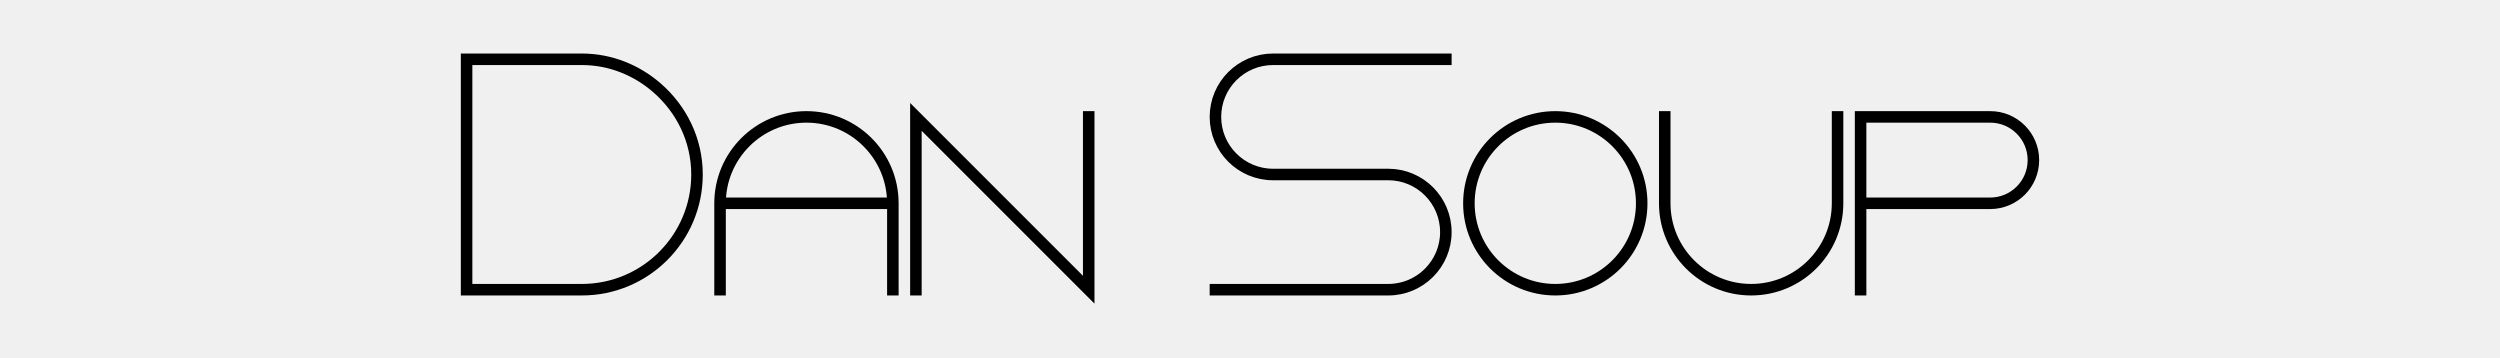
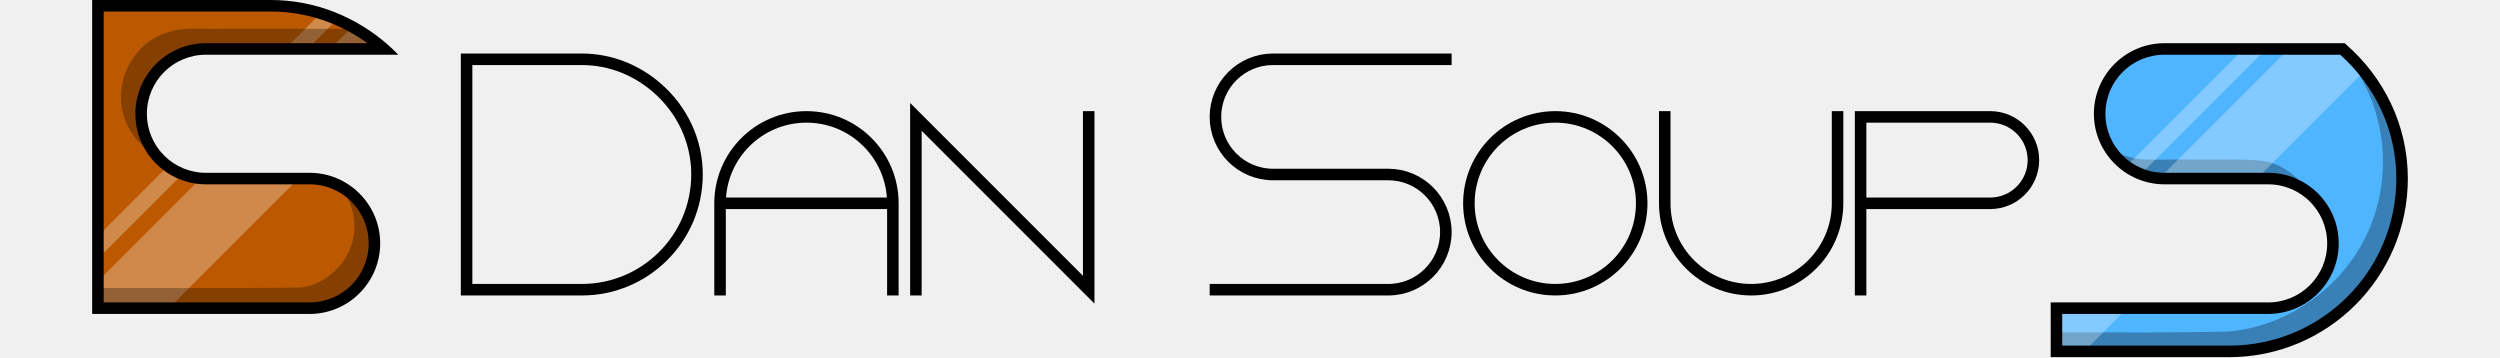
<svg xmlns="http://www.w3.org/2000/svg" width="434" height="62" viewBox="0 0 434 62" id="svg25099" version="1.1">
  <defs id="defs25101">
    <clipPath clipPathUnits="userSpaceOnUse" id="clipPath25077">
      <path style="color:#000000;font-style:normal;font-variant:normal;font-weight:normal;font-stretch:normal;font-size:medium;line-height:normal;font-family:sans-serif;text-indent:0;text-align:start;text-decoration:none;text-decoration-line:none;text-decoration-style:solid;text-decoration-color:#000000;letter-spacing:normal;word-spacing:normal;text-transform:none;direction:ltr;block-progression:tb;writing-mode:lr-tb;baseline-shift:baseline;text-anchor:start;white-space:normal;clip-rule:nonzero;display:inline;overflow:visible;visibility:visible;opacity:1;isolation:auto;mix-blend-mode:normal;color-interpolation:sRGB;color-interpolation-filters:linearRGB;solid-color:#000000;solid-opacity:1;fill:#4fb5ff;fill-opacity:1;fill-rule:nonzero;stroke:none;stroke-width:2;stroke-linecap:square;stroke-linejoin:miter;stroke-miterlimit:4;stroke-dasharray:none;stroke-dashoffset:0;stroke-opacity:1;color-rendering:auto;image-rendering:auto;shape-rendering:auto;text-rendering:auto;enable-background:accumulate" d="m 1560.975,341.443 c -4.62,0.193 -8.859,3.656 -9.982,8.141 -1.246,4.448 0.755,9.518 4.639,11.992 1.94,1.314 4.307,1.802 6.624,1.754 3.67,0.003 7.34,-0.022 11.01,-0.008 3.063,0.011 6.157,-0.099 9.192,0.359 5.343,1.314 9.374,6.914 8.612,12.429 -0.514,4.993 -4.586,9.488 -9.617,10.131 -3.207,0.456 -6.452,0.055 -9.675,0.189 -9.547,0 -19.094,0 -28.641,0 0,2.298 0,4.596 0,6.895 10.897,-0.04 21.799,0.124 32.693,-0.155 11.476,-1.029 21.92,-9.434 25.291,-20.464 2.863,-8.854 1.286,-19.079 -4.377,-26.502 -1.326,-1.784 -2.822,-3.504 -4.648,-4.773 -10.374,0.007 -20.747,-0.01 -31.121,0.014 z" id="path25079" />
    </clipPath>
    <clipPath clipPathUnits="userSpaceOnUse" id="clipPath25083">
      <path style="color:#000000;font-style:normal;font-variant:normal;font-weight:normal;font-stretch:normal;font-size:medium;line-height:normal;font-family:sans-serif;text-indent:0;text-align:start;text-decoration:none;text-decoration-line:none;text-decoration-style:solid;text-decoration-color:#000000;letter-spacing:normal;word-spacing:normal;text-transform:none;direction:ltr;block-progression:tb;writing-mode:lr-tb;baseline-shift:baseline;text-anchor:start;white-space:normal;clip-rule:nonzero;display:inline;overflow:visible;visibility:visible;opacity:1;isolation:auto;mix-blend-mode:normal;color-interpolation:sRGB;color-interpolation-filters:linearRGB;solid-color:#000000;solid-opacity:1;fill:#bc5900;fill-opacity:1;fill-rule:nonzero;stroke:none;stroke-width:2;stroke-linecap:square;stroke-linejoin:miter;stroke-miterlimit:4;stroke-dasharray:none;stroke-dashoffset:0;stroke-opacity:1;color-rendering:auto;image-rendering:auto;shape-rendering:auto;text-rendering:auto;enable-background:accumulate" d="m 1571.834,334.128 c -9.499,0 -18.999,0 -28.498,0 0,17.165 0,34.331 0,51.496 12.54,-0.026 25.082,0.071 37.621,-0.084 5.402,-0.569 9.834,-5.834 9.368,-11.27 -0.242,-4.852 -4.117,-9.382 -9.008,-9.977 -2.864,-0.394 -5.761,-0.05 -8.64,-0.169 -4.403,-0.037 -8.82,0.138 -13.212,-0.187 -5.574,-0.946 -10.007,-6.376 -9.617,-12.051 0.178,-4.766 3.526,-9.335 8.167,-10.692 2.992,-0.952 6.181,-0.462 9.272,-0.57 7.96,0 15.92,-10e-6 23.88,0 -5.454,-4.288 -12.373,-6.722 -19.332,-6.496 z" id="path25085" />
    </clipPath>
    <clipPath clipPathUnits="userSpaceOnUse" id="clipPath25077-3">
      <path style="color:#000000;font-style:normal;font-variant:normal;font-weight:normal;font-stretch:normal;font-size:medium;line-height:normal;font-family:sans-serif;text-indent:0;text-align:start;text-decoration:none;text-decoration-line:none;text-decoration-style:solid;text-decoration-color:#000000;letter-spacing:normal;word-spacing:normal;text-transform:none;direction:ltr;block-progression:tb;writing-mode:lr-tb;baseline-shift:baseline;text-anchor:start;white-space:normal;clip-rule:nonzero;display:inline;overflow:visible;visibility:visible;opacity:1;isolation:auto;mix-blend-mode:normal;color-interpolation:sRGB;color-interpolation-filters:linearRGB;solid-color:#000000;solid-opacity:1;fill:#4fb5ff;fill-opacity:1;fill-rule:nonzero;stroke:none;stroke-width:2;stroke-linecap:square;stroke-linejoin:miter;stroke-miterlimit:4;stroke-dasharray:none;stroke-dashoffset:0;stroke-opacity:1;color-rendering:auto;image-rendering:auto;shape-rendering:auto;text-rendering:auto;enable-background:accumulate" d="m 1560.975,341.443 c -4.62,0.193 -8.859,3.656 -9.982,8.141 -1.246,4.448 0.755,9.518 4.639,11.992 1.94,1.314 4.307,1.802 6.624,1.754 3.67,0.003 7.34,-0.022 11.01,-0.008 3.063,0.011 6.157,-0.099 9.192,0.359 5.343,1.314 9.374,6.914 8.612,12.429 -0.514,4.993 -4.586,9.488 -9.617,10.131 -3.207,0.456 -6.452,0.055 -9.675,0.189 -9.547,0 -19.094,0 -28.641,0 0,2.298 0,4.596 0,6.895 10.897,-0.04 21.799,0.124 32.693,-0.155 11.476,-1.029 21.92,-9.434 25.291,-20.464 2.863,-8.854 1.286,-19.079 -4.377,-26.502 -1.326,-1.784 -2.822,-3.504 -4.648,-4.773 -10.374,0.007 -20.747,-0.01 -31.121,0.014 z" id="path25079-5" />
    </clipPath>
    <clipPath clipPathUnits="userSpaceOnUse" id="clipPath25083-3">
      <path style="color:#000000;font-style:normal;font-variant:normal;font-weight:normal;font-stretch:normal;font-size:medium;line-height:normal;font-family:sans-serif;text-indent:0;text-align:start;text-decoration:none;text-decoration-line:none;text-decoration-style:solid;text-decoration-color:#000000;letter-spacing:normal;word-spacing:normal;text-transform:none;direction:ltr;block-progression:tb;writing-mode:lr-tb;baseline-shift:baseline;text-anchor:start;white-space:normal;clip-rule:nonzero;display:inline;overflow:visible;visibility:visible;opacity:1;isolation:auto;mix-blend-mode:normal;color-interpolation:sRGB;color-interpolation-filters:linearRGB;solid-color:#000000;solid-opacity:1;fill:#bc5900;fill-opacity:1;fill-rule:nonzero;stroke:none;stroke-width:2;stroke-linecap:square;stroke-linejoin:miter;stroke-miterlimit:4;stroke-dasharray:none;stroke-dashoffset:0;stroke-opacity:1;color-rendering:auto;image-rendering:auto;shape-rendering:auto;text-rendering:auto;enable-background:accumulate" d="m 1571.834,334.128 c -9.499,0 -18.999,0 -28.498,0 0,17.165 0,34.331 0,51.496 12.54,-0.026 25.082,0.071 37.621,-0.084 5.402,-0.569 9.834,-5.834 9.368,-11.27 -0.242,-4.852 -4.117,-9.382 -9.008,-9.977 -2.864,-0.394 -5.761,-0.05 -8.64,-0.169 -4.403,-0.037 -8.82,0.138 -13.212,-0.187 -5.574,-0.946 -10.007,-6.376 -9.617,-12.051 0.178,-4.766 3.526,-9.335 8.167,-10.692 2.992,-0.952 6.181,-0.462 9.272,-0.57 7.96,0 15.92,-10e-6 23.88,0 -5.454,-4.288 -12.373,-6.722 -19.332,-6.496 z" id="path25085-7" />
    </clipPath>
    <clipPath clipPathUnits="userSpaceOnUse" id="clipPath25083-3-6">
      <path style="color:#000000;font-style:normal;font-variant:normal;font-weight:normal;font-stretch:normal;font-size:medium;line-height:normal;font-family:sans-serif;text-indent:0;text-align:start;text-decoration:none;text-decoration-line:none;text-decoration-style:solid;text-decoration-color:#000000;letter-spacing:normal;word-spacing:normal;text-transform:none;direction:ltr;block-progression:tb;writing-mode:lr-tb;baseline-shift:baseline;text-anchor:start;white-space:normal;clip-rule:nonzero;display:inline;overflow:visible;visibility:visible;opacity:1;isolation:auto;mix-blend-mode:normal;color-interpolation:sRGB;color-interpolation-filters:linearRGB;solid-color:#000000;solid-opacity:1;fill:#bc5900;fill-opacity:1;fill-rule:nonzero;stroke:none;stroke-width:2;stroke-linecap:square;stroke-linejoin:miter;stroke-miterlimit:4;stroke-dasharray:none;stroke-dashoffset:0;stroke-opacity:1;color-rendering:auto;image-rendering:auto;shape-rendering:auto;text-rendering:auto;enable-background:accumulate" d="m 1571.834,334.128 c -9.499,0 -18.999,0 -28.498,0 0,17.165 0,34.331 0,51.496 12.54,-0.026 25.082,0.071 37.621,-0.084 5.402,-0.569 9.834,-5.834 9.368,-11.27 -0.242,-4.852 -4.117,-9.382 -9.008,-9.977 -2.864,-0.394 -5.761,-0.05 -8.64,-0.169 -4.403,-0.037 -8.82,0.138 -13.212,-0.187 -5.574,-0.946 -10.007,-6.376 -9.617,-12.051 0.178,-4.766 3.526,-9.335 8.167,-10.692 2.992,-0.952 6.181,-0.462 9.272,-0.57 7.96,0 15.92,-10e-6 23.88,0 -5.454,-4.288 -12.373,-6.722 -19.332,-6.496 z" id="path25085-7-8" />
    </clipPath>
  </defs>
  <g id="layer1" style="display:inline" transform="translate(12.4441,-323.8519)">
    <g transform="translate(-1388.019,-228.6584)" id="g24860">
      <path style="opacity:1;fill:none;fill-opacity:1;fill-rule:nonzero;stroke:#000000;stroke-width:2;stroke-linecap:square;stroke-linejoin:miter;stroke-miterlimit:4;stroke-dasharray:none;stroke-opacity:1" d="m 1456.575,562.803 0,35 0,5 20,0 c 11.046,0 20,-8.954 20,-20 0,-6.008 -2.705,-11.334 -6.898,-15 -3.517,-3.074 -8.064,-5 -13.102,-5 l -20,0 z" id="path6477-2-5" />
      <path id="path4516-4" d="m 1626.575,562.803 -30,0 c -5.523,0 -10,4.477 -10,10 0,5.523 4.477,10 10,10 l 20,0 c 5.523,0 10,4.477 10,10 0,5.523 -4.477,10 -10,10 l -30,0" style="opacity:1;fill:none;fill-opacity:1;fill-rule:nonzero;stroke:#000000;stroke-width:2;stroke-linecap:square;stroke-linejoin:miter;stroke-miterlimit:4;stroke-dasharray:none;stroke-opacity:1" />
      <path id="circle4524-1" d="m 1698.575,602.803 0,-30 22.5,0 c 4.142,0 7.5,3.358 7.5,7.5 0,4.142 -3.358,7.5 -7.5,7.5 l -21.965,0" style="opacity:1;fill:none;fill-opacity:1;fill-rule:nonzero;stroke:#000000;stroke-width:2;stroke-linecap:square;stroke-linejoin:miter;stroke-miterlimit:4;stroke-dasharray:none;stroke-opacity:1" />
      <circle style="opacity:1;fill:none;fill-opacity:1;fill-rule:nonzero;stroke:#000000;stroke-width:2;stroke-linecap:square;stroke-linejoin:miter;stroke-miterlimit:4;stroke-dasharray:none;stroke-opacity:1" id="circle4528-1" cx="1645.575" cy="587.803" r="15" />
      <path id="circle4534-2" d="m 1664.575,572.803 0,15 c 0,8.284 6.716,15 15,15 8.284,0 15,-6.716 15,-15 l 0,-15" style="opacity:1;fill:none;fill-opacity:1;fill-rule:nonzero;stroke:#000000;stroke-width:2;stroke-linecap:square;stroke-linejoin:miter;stroke-miterlimit:4;stroke-dasharray:none;stroke-opacity:1" />
      <g style="stroke:#000000;stroke-opacity:1" transform="translate(456.7755,149.4409)" id="g4546-6">
        <path id="path4540-5" d="m 1043.8,453.362 0,-15 c 0,-8.284 6.716,-15 15,-15 8.284,0 15,6.716 15,15 l 0,15" style="opacity:1;fill:none;fill-opacity:1;fill-rule:nonzero;stroke:#000000;stroke-width:2;stroke-linecap:square;stroke-linejoin:miter;stroke-miterlimit:4;stroke-dasharray:none;stroke-opacity:1" />
        <path style="opacity:1;fill:none;fill-opacity:1;fill-rule:nonzero;stroke:#000000;stroke-width:2;stroke-linecap:square;stroke-linejoin:miter;stroke-miterlimit:4;stroke-dasharray:none;stroke-opacity:1" d="m 1044.8,438.362 28,0" id="path4542-7" />
      </g>
      <path id="path4544-3" d="m 1534.575,602.803 0,-30 30,30 0,-30" style="opacity:1;fill:none;fill-opacity:1;fill-rule:nonzero;stroke:#000000;stroke-width:2;stroke-linecap:square;stroke-linejoin:miter;stroke-miterlimit:4;stroke-dasharray:none;stroke-opacity:1" />
    </g>
  </g>
  <g id="layer2" transform="translate(12.4441,-323.8519)" style="display:none">
    <g style="display:inline" transform="translate(-1368.278,-8.774471)" id="g25093">
      <path style="color:#000000;font-style:normal;font-variant:normal;font-weight:normal;font-stretch:normal;font-size:medium;line-height:normal;font-family:sans-serif;text-indent:0;text-align:start;text-decoration:none;text-decoration-line:none;text-decoration-style:solid;text-decoration-color:#000000;letter-spacing:normal;word-spacing:normal;text-transform:none;direction:ltr;block-progression:tb;writing-mode:lr-tb;baseline-shift:baseline;text-anchor:start;white-space:normal;clip-rule:nonzero;display:inline;overflow:visible;visibility:visible;opacity:1;isolation:auto;mix-blend-mode:normal;color-interpolation:sRGB;color-interpolation-filters:linearRGB;solid-color:#000000;solid-opacity:1;fill:#bc5900;fill-opacity:1;fill-rule:nonzero;stroke:none;stroke-width:2;stroke-linecap:square;stroke-linejoin:miter;stroke-miterlimit:4;stroke-dasharray:none;stroke-dashoffset:0;stroke-opacity:1;color-rendering:auto;image-rendering:auto;shape-rendering:auto;text-rendering:auto;enable-background:accumulate" d="m 1571.834,334.128 c -9.499,0 -18.999,0 -28.498,0 0,17.165 0,34.331 0,51.496 12.54,-0.026 25.082,0.071 37.621,-0.084 5.402,-0.569 9.834,-5.834 9.368,-11.27 -0.242,-4.852 -4.117,-9.382 -9.008,-9.977 -2.864,-0.394 -5.761,-0.05 -8.64,-0.169 -4.403,-0.037 -8.82,0.138 -13.212,-0.187 -5.574,-0.946 -10.007,-6.376 -9.617,-12.051 0.178,-4.766 3.526,-9.335 8.167,-10.692 2.992,-0.952 6.181,-0.462 9.272,-0.57 7.96,0 15.92,-10e-6 23.88,0 -5.454,-4.288 -12.373,-6.722 -19.332,-6.496 z" id="path24885-5" />
      <path clip-path="url(#clipPath25083-3-6)" id="rect24948-2" d="m 1525.29,391.153 1.96,1.96 71.501,-71.501 -1.96,-1.96 -71.501,71.501 z m 3.918,3.918 8.501,8.5 71.501,-71.501 -8.501,-8.5 -71.501,71.501 z" style="opacity:1;fill:#ffffff;fill-opacity:0.29;fill-rule:nonzero;stroke:none;stroke-width:2;stroke-linecap:square;stroke-linejoin:miter;stroke-miterlimit:4;stroke-dasharray:none;stroke-opacity:1" />
      <path id="path24889-7" d="m 1559.612,337.594 c -1.558,0.01 -3.102,0.126 -4.598,0.602 -4.641,1.357 -7.989,5.926 -8.168,10.691 -0.275,4.008 1.86,7.886 5.1,10.156 -1.458,-2.075 -2.276,-4.589 -2.1,-7.156 0.178,-4.766 3.527,-9.334 8.168,-10.691 2.992,-0.952 6.18,-0.462 9.272,-0.57 l 23.879,0 c -1.445,-1.136 -2.995,-2.139 -4.619,-3 l -22.26,0 c -1.546,0.054 -3.116,-0.041 -4.674,-0.031 z m 25.85,28.264 c 1.085,1.603 1.767,3.48 1.863,5.414 0.466,5.435 -3.967,10.701 -9.369,11.27 -11.539,0.143 -23.081,0.076 -34.621,0.084 l 0,3 c 12.54,-0.026 25.083,0.071 37.621,-0.084 5.402,-0.569 9.835,-5.834 9.369,-11.27 -0.167,-3.36 -2.08,-6.563 -4.863,-8.414 z" style="color:#000000;font-style:normal;font-variant:normal;font-weight:normal;font-stretch:normal;font-size:medium;line-height:normal;font-family:sans-serif;text-indent:0;text-align:start;text-decoration:none;text-decoration-line:none;text-decoration-style:solid;text-decoration-color:#000000;letter-spacing:normal;word-spacing:normal;text-transform:none;direction:ltr;block-progression:tb;writing-mode:lr-tb;baseline-shift:baseline;text-anchor:start;white-space:normal;clip-rule:nonzero;display:inline;overflow:visible;visibility:visible;opacity:1;isolation:auto;mix-blend-mode:normal;color-interpolation:sRGB;color-interpolation-filters:linearRGB;solid-color:#000000;solid-opacity:1;fill:#000000;fill-opacity:0.29;fill-rule:nonzero;stroke:none;stroke-width:2;stroke-linecap:square;stroke-linejoin:miter;stroke-miterlimit:4;stroke-dasharray:none;stroke-dashoffset:0;stroke-opacity:1;color-rendering:auto;image-rendering:auto;shape-rendering:auto;text-rendering:auto;enable-background:accumulate" />
      <path style="color:#000000;font-style:normal;font-variant:normal;font-weight:normal;font-stretch:normal;font-size:medium;line-height:normal;font-family:sans-serif;text-indent:0;text-align:start;text-decoration:none;text-decoration-line:none;text-decoration-style:solid;text-decoration-color:#000000;letter-spacing:normal;word-spacing:normal;text-transform:none;direction:ltr;block-progression:tb;writing-mode:lr-tb;baseline-shift:baseline;text-anchor:start;white-space:normal;clip-rule:nonzero;display:inline;overflow:visible;visibility:visible;opacity:1;isolation:auto;mix-blend-mode:normal;color-interpolation:sRGB;color-interpolation-filters:linearRGB;solid-color:#000000;solid-opacity:1;fill:#000000;fill-opacity:1;fill-rule:nonzero;stroke:none;stroke-width:2;stroke-linecap:square;stroke-linejoin:miter;stroke-miterlimit:4;stroke-dasharray:none;stroke-dashoffset:0;stroke-opacity:1;color-rendering:auto;image-rendering:auto;shape-rendering:auto;text-rendering:auto;enable-background:accumulate" d="m 1579.584,387.126 c 6.754,0 12.25,-5.496 12.25,-12.25 0,-6.754 -5.496,-12.25 -12.25,-12.25 l -18,0 c -5.673,0 -10.25,-4.577 -10.25,-10.25 0,-5.673 4.577,-10.25 10.25,-10.25 l 33.397,0 c -0.591,-0.606 -1.199,-1.195 -1.836,-1.752 -5.441,-4.756 -12.499,-7.748 -20.311,-7.748 l -31,0 0,54.5 z m -35.75,-52.5 29,0 c 6.29,0 12.043,2.072 16.783,5.5 l -28.033,0 c -6.754,0 -12.25,5.496 -12.25,12.25 0,6.754 5.496,12.25 12.25,12.25 l 18,0 c 5.673,0 10.25,4.577 10.25,10.25 0,5.673 -4.577,10.25 -10.25,10.25 l -35.75,0 z" id="path24891-1" />
    </g>
  </g>
+   <g style="display:inline" transform="translate(12.4441,-323.8519)" id="g5327">
+     <g id="g5329" transform="translate(-1538.278,-8.774471)" style="display:inline">
+       <path id="path5331" d="m 1571.834,334.128 c -9.499,0 -18.999,0 -28.498,0 0,17.165 0,34.331 0,51.496 12.54,-0.026 25.082,0.071 37.621,-0.084 5.402,-0.569 9.834,-5.834 9.368,-11.27 -0.242,-4.852 -4.117,-9.382 -9.008,-9.977 -2.864,-0.394 -5.761,-0.05 -8.64,-0.169 -4.403,-0.037 -8.82,0.138 -13.212,-0.187 -5.574,-0.946 -10.007,-6.376 -9.617,-12.051 0.178,-4.766 3.526,-9.335 8.167,-10.692 2.992,-0.952 6.181,-0.462 9.272,-0.57 7.96,0 15.92,-10e-6 23.88,0 -5.454,-4.288 -12.373,-6.722 -19.332,-6.496 z" style="color:#000000;font-style:normal;font-variant:normal;font-weight:normal;font-stretch:normal;font-size:medium;line-height:normal;font-family:sans-serif;text-indent:0;text-align:start;text-decoration:none;text-decoration-line:none;text-decoration-style:solid;text-decoration-color:#000000;letter-spacing:normal;word-spacing:normal;text-transform:none;direction:ltr;block-progression:tb;writing-mode:lr-tb;baseline-shift:baseline;text-anchor:start;white-space:normal;clip-rule:nonzero;display:inline;overflow:visible;visibility:visible;opacity:1;isolation:auto;mix-blend-mode:normal;color-interpolation:sRGB;color-interpolation-filters:linearRGB;solid-color:#000000;solid-opacity:1;fill:#bc5900;fill-opacity:1;fill-rule:nonzero;stroke:none;stroke-width:2;stroke-linecap:square;stroke-linejoin:miter;stroke-miterlimit:4;stroke-dasharray:none;stroke-dashoffset:0;stroke-opacity:1;color-rendering:auto;image-rendering:auto;shape-rendering:auto;text-rendering:auto;enable-background:accumulate" />
+       <path style="opacity:1;fill:#ffffff;fill-opacity:0.29;fill-rule:nonzero;stroke:none;stroke-width:2;stroke-linecap:square;stroke-linejoin:miter;stroke-miterlimit:4;stroke-dasharray:none;stroke-opacity:1" d="m 1525.29,391.153 1.96,1.96 71.501,-71.501 -1.96,-1.96 -71.501,71.501 z m 3.918,3.918 8.501,8.5 71.501,-71.501 -8.501,-8.5 -71.501,71.501 z" id="path5333" clip-path="url(#clipPath25083-3-6)" />
+       <path style="color:#000000;font-style:normal;font-variant:normal;font-weight:normal;font-stretch:normal;font-size:medium;line-height:normal;font-family:sans-serif;text-indent:0;text-align:start;text-decoration:none;text-decoration-line:none;text-decoration-style:solid;text-decoration-color:#000000;letter-spacing:normal;word-spacing:normal;text-transform:none;direction:ltr;block-progression:tb;writing-mode:lr-tb;baseline-shift:baseline;text-anchor:start;white-space:normal;clip-rule:nonzero;display:inline;overflow:visible;visibility:visible;opacity:1;isolation:auto;mix-blend-mode:normal;color-interpolation:sRGB;color-interpolation-filters:linearRGB;solid-color:#000000;solid-opacity:1;fill:#000000;fill-opacity:0.29;fill-rule:nonzero;stroke:none;stroke-width:2;stroke-linecap:square;stroke-linejoin:miter;stroke-miterlimit:4;stroke-dasharray:none;stroke-dashoffset:0;stroke-opacity:1;color-rendering:auto;image-rendering:auto;shape-rendering:auto;text-rendering:auto;enable-background:accumulate" d="m 1559.612,337.594 c -1.558,0.01 -3.102,0.126 -4.598,0.602 -4.641,1.357 -7.989,5.926 -8.168,10.691 -0.275,4.008 1.86,7.886 5.1,10.156 -1.458,-2.075 -2.276,-4.589 -2.1,-7.156 0.178,-4.766 3.527,-9.334 8.168,-10.691 2.992,-0.952 6.18,-0.462 9.272,-0.57 l 23.879,0 c -1.445,-1.136 -2.995,-2.139 -4.619,-3 l -22.26,0 c -1.546,0.054 -3.116,-0.041 -4.674,-0.031 z m 25.85,28.264 c 1.085,1.603 1.767,3.48 1.863,5.414 0.466,5.435 -3.967,10.701 -9.369,11.27 -11.539,0.143 -23.081,0.076 -34.621,0.084 l 0,3 c 12.54,-0.026 25.083,0.071 37.621,-0.084 5.402,-0.569 9.835,-5.834 9.369,-11.27 -0.167,-3.36 -2.08,-6.563 -4.863,-8.414 z" id="path5335" />
+       <path id="path5337" d="m 1579.584,387.126 c 6.754,0 12.25,-5.496 12.25,-12.25 0,-6.754 -5.496,-12.25 -12.25,-12.25 l -18,0 c -5.673,0 -10.25,-4.577 -10.25,-10.25 0,-5.673 4.577,-10.25 10.25,-10.25 l 33.397,0 c -0.591,-0.606 -1.199,-1.195 -1.836,-1.752 -5.441,-4.756 -12.499,-7.748 -20.311,-7.748 l -31,0 0,54.5 z m -35.75,-52.5 29,0 c 6.29,0 12.043,2.072 16.783,5.5 l -28.033,0 c -6.754,0 -12.25,5.496 -12.25,12.25 0,6.754 5.496,12.25 12.25,12.25 l 18,0 c 5.673,0 10.25,4.577 10.25,10.25 0,5.673 -4.577,10.25 -10.25,10.25 l -35.75,0 z" style="color:#000000;font-style:normal;font-variant:normal;font-weight:normal;font-stretch:normal;font-size:medium;line-height:normal;font-family:sans-serif;text-indent:0;text-align:start;text-decoration:none;text-decoration-line:none;text-decoration-style:solid;text-decoration-color:#000000;letter-spacing:normal;word-spacing:normal;text-transform:none;direction:ltr;block-progression:tb;writing-mode:lr-tb;baseline-shift:baseline;text-anchor:start;white-space:normal;clip-rule:nonzero;display:inline;overflow:visible;visibility:visible;opacity:1;isolation:auto;mix-blend-mode:normal;color-interpolation:sRGB;color-interpolation-filters:linearRGB;solid-color:#000000;solid-opacity:1;fill:#000000;fill-opacity:1;fill-rule:nonzero;stroke:none;stroke-width:2;stroke-linecap:square;stroke-linejoin:miter;stroke-miterlimit:4;stroke-dasharray:none;stroke-dashoffset:0;stroke-opacity:1;color-rendering:auto;image-rendering:auto;shape-rendering:auto;text-rendering:auto;enable-background:accumulate" />
+     </g>
+   </g>
  <g id="layer3" transform="translate(12.4441,-323.8519)" style="display:none">
    <g transform="translate(-1368.278,-8.774471)" id="g25087">
      <path style="color:#000000;font-style:normal;font-variant:normal;font-weight:normal;font-stretch:normal;font-size:medium;line-height:normal;font-family:sans-serif;text-indent:0;text-align:start;text-decoration:none;text-decoration-line:none;text-decoration-style:solid;text-decoration-color:#000000;letter-spacing:normal;word-spacing:normal;text-transform:none;direction:ltr;block-progression:tb;writing-mode:lr-tb;baseline-shift:baseline;text-anchor:start;white-space:normal;clip-rule:nonzero;display:inline;overflow:visible;visibility:visible;opacity:1;isolation:auto;mix-blend-mode:normal;color-interpolation:sRGB;color-interpolation-filters:linearRGB;solid-color:#000000;solid-opacity:1;fill:#4fb5ff;fill-opacity:1;fill-rule:nonzero;stroke:none;stroke-width:2;stroke-linecap:square;stroke-linejoin:miter;stroke-miterlimit:4;stroke-dasharray:none;stroke-dashoffset:0;stroke-opacity:1;color-rendering:auto;image-rendering:auto;shape-rendering:auto;text-rendering:auto;enable-background:accumulate" d="m 1560.975,341.443 c -4.62,0.193 -8.859,3.656 -9.982,8.141 -1.246,4.448 0.755,9.518 4.639,11.992 1.94,1.314 4.307,1.802 6.624,1.754 3.67,0.003 7.34,-0.022 11.01,-0.008 3.063,0.011 6.157,-0.099 9.192,0.359 5.343,1.314 9.374,6.914 8.612,12.429 -0.514,4.993 -4.586,9.488 -9.617,10.131 -3.207,0.456 -6.452,0.055 -9.675,0.189 -9.547,0 -19.094,0 -28.641,0 0,2.298 0,4.596 0,6.895 10.897,-0.04 21.799,0.124 32.693,-0.155 11.476,-1.029 21.92,-9.434 25.291,-20.464 2.863,-8.854 1.286,-19.079 -4.377,-26.502 -1.326,-1.784 -2.822,-3.504 -4.648,-4.773 -10.374,0.007 -20.747,-0.01 -31.121,0.014 z" id="path24895-5" />
      <path id="path24899-8" d="m 1592.784,341.971 c 0.33,0.404 0.651,0.816 0.961,1.232 5.662,7.423 7.238,17.648 4.375,26.502 -3.371,11.031 -13.815,19.434 -25.291,20.463 -9.895,0.253 -19.793,0.151 -29.691,0.158 l 0,2.998 c 10.897,-0.04 21.797,0.123 32.691,-0.156 11.476,-1.029 21.92,-9.432 25.291,-20.463 2.863,-8.854 1.287,-19.079 -4.375,-26.502 -1.152,-1.55 -2.447,-3.032 -3.961,-4.232 z m -40.256,16.533 c 0.813,1.219 1.86,2.28 3.103,3.072 1.94,1.314 4.306,1.802 6.623,1.754 3.67,0.003 7.342,-0.022 11.012,-0.008 3.063,0.011 6.156,-0.1 9.191,0.357 1.297,0.319 2.515,0.896 3.607,1.658 -1.581,-2.262 -3.929,-3.999 -6.607,-4.658 -3.035,-0.458 -6.128,-0.347 -9.191,-0.357 -3.67,-0.014 -7.342,0.011 -11.012,0.008 -2.317,0.049 -4.683,-0.44 -6.623,-1.754 -0.036,-0.023 -0.068,-0.049 -0.103,-0.072 z" style="color:#000000;font-style:normal;font-variant:normal;font-weight:normal;font-stretch:normal;font-size:medium;line-height:normal;font-family:sans-serif;text-indent:0;text-align:start;text-decoration:none;text-decoration-line:none;text-decoration-style:solid;text-decoration-color:#000000;letter-spacing:normal;word-spacing:normal;text-transform:none;direction:ltr;block-progression:tb;writing-mode:lr-tb;baseline-shift:baseline;text-anchor:start;white-space:normal;clip-rule:nonzero;display:inline;overflow:visible;visibility:visible;opacity:1;isolation:auto;mix-blend-mode:normal;color-interpolation:sRGB;color-interpolation-filters:linearRGB;solid-color:#000000;solid-opacity:1;fill:#000000;fill-opacity:0.29;fill-rule:nonzero;stroke:none;stroke-width:2;stroke-linecap:square;stroke-linejoin:miter;stroke-miterlimit:4;stroke-dasharray:none;stroke-dashoffset:0;stroke-opacity:1;color-rendering:auto;image-rendering:auto;shape-rendering:auto;text-rendering:auto;enable-background:accumulate" />
      <path clip-path="url(#clipPath25077-3)" style="opacity:1;fill:#ffffff;fill-opacity:0.29;fill-rule:nonzero;stroke:none;stroke-width:2;stroke-linecap:square;stroke-linejoin:miter;stroke-miterlimit:4;stroke-dasharray:none;stroke-opacity:1" d="m 1525.29,391.153 1.96,1.96 71.501,-71.501 -1.96,-1.96 -71.501,71.501 z m 3.918,3.918 8.501,8.5 71.501,-71.501 -8.501,-8.5 -71.501,71.501 z" id="path25073" />
      <path style="color:#000000;font-style:normal;font-variant:normal;font-weight:normal;font-stretch:normal;font-size:medium;line-height:normal;font-family:sans-serif;text-indent:0;text-align:start;text-decoration:none;text-decoration-line:none;text-decoration-style:solid;text-decoration-color:#000000;letter-spacing:normal;word-spacing:normal;text-transform:none;direction:ltr;block-progression:tb;writing-mode:lr-tb;baseline-shift:baseline;text-anchor:start;white-space:normal;clip-rule:nonzero;display:inline;overflow:visible;visibility:visible;opacity:1;isolation:auto;mix-blend-mode:normal;color-interpolation:sRGB;color-interpolation-filters:linearRGB;solid-color:#000000;solid-opacity:1;fill:#000000;fill-opacity:1;fill-rule:nonzero;stroke:none;stroke-width:2;stroke-linecap:square;stroke-linejoin:miter;stroke-miterlimit:4;stroke-dasharray:none;stroke-dashoffset:0;stroke-opacity:1;color-rendering:auto;image-rendering:auto;shape-rendering:auto;text-rendering:auto;enable-background:accumulate" d="m 1561.584,340.126 c -6.754,0 -12.25,5.496 -12.25,12.25 0,6.754 5.496,12.25 12.25,12.25 l 18,0 c 5.673,0 10.25,4.577 10.25,10.25 0,5.673 -4.577,10.25 -10.25,10.25 l -37.75,0 0,9.5 31,0 c 17.109,0 31,-13.891 31,-31 0,-9.312 -4.198,-17.577 -10.69,-23.252 -0.097,-0.085 -0.197,-0.165 -0.295,-0.248 z m 30.512,2 c 5.934,5.314 9.738,12.919 9.738,21.5 0,16.028 -12.972,29 -29,29 l -29,0 0,-5.5 35.75,0 c 6.754,0 12.25,-5.496 12.25,-12.25 0,-6.754 -5.496,-12.25 -12.25,-12.25 l -18,0 c -5.673,0 -10.25,-4.577 -10.25,-10.25 0,-5.673 4.577,-10.25 10.25,-10.25 z" id="path24901-2" />
    </g>
  </g>
+   <g style="display:inline" transform="translate(12.4441,-323.8519)" id="g5315">
+     <g id="g5317" transform="translate(-1198.278,-8.774471)">
+       <path id="path5319" d="m 1560.975,341.443 c -4.62,0.193 -8.859,3.656 -9.982,8.141 -1.246,4.448 0.755,9.518 4.639,11.992 1.94,1.314 4.307,1.802 6.624,1.754 3.67,0.003 7.34,-0.022 11.01,-0.008 3.063,0.011 6.157,-0.099 9.192,0.359 5.343,1.314 9.374,6.914 8.612,12.429 -0.514,4.993 -4.586,9.488 -9.617,10.131 -3.207,0.456 -6.452,0.055 -9.675,0.189 -9.547,0 -19.094,0 -28.641,0 0,2.298 0,4.596 0,6.895 10.897,-0.04 21.799,0.124 32.693,-0.155 11.476,-1.029 21.92,-9.434 25.291,-20.464 2.863,-8.854 1.286,-19.079 -4.377,-26.502 -1.326,-1.784 -2.822,-3.504 -4.648,-4.773 -10.374,0.007 -20.747,-0.01 -31.121,0.014 z" style="color:#000000;font-style:normal;font-variant:normal;font-weight:normal;font-stretch:normal;font-size:medium;line-height:normal;font-family:sans-serif;text-indent:0;text-align:start;text-decoration:none;text-decoration-line:none;text-decoration-style:solid;text-decoration-color:#000000;letter-spacing:normal;word-spacing:normal;text-transform:none;direction:ltr;block-progression:tb;writing-mode:lr-tb;baseline-shift:baseline;text-anchor:start;white-space:normal;clip-rule:nonzero;display:inline;overflow:visible;visibility:visible;opacity:1;isolation:auto;mix-blend-mode:normal;color-interpolation:sRGB;color-interpolation-filters:linearRGB;solid-color:#000000;solid-opacity:1;fill:#4fb5ff;fill-opacity:1;fill-rule:nonzero;stroke:none;stroke-width:2;stroke-linecap:square;stroke-linejoin:miter;stroke-miterlimit:4;stroke-dasharray:none;stroke-dashoffset:0;stroke-opacity:1;color-rendering:auto;image-rendering:auto;shape-rendering:auto;text-rendering:auto;enable-background:accumulate" />
+       <path style="color:#000000;font-style:normal;font-variant:normal;font-weight:normal;font-stretch:normal;font-size:medium;line-height:normal;font-family:sans-serif;text-indent:0;text-align:start;text-decoration:none;text-decoration-line:none;text-decoration-style:solid;text-decoration-color:#000000;letter-spacing:normal;word-spacing:normal;text-transform:none;direction:ltr;block-progression:tb;writing-mode:lr-tb;baseline-shift:baseline;text-anchor:start;white-space:normal;clip-rule:nonzero;display:inline;overflow:visible;visibility:visible;opacity:1;isolation:auto;mix-blend-mode:normal;color-interpolation:sRGB;color-interpolation-filters:linearRGB;solid-color:#000000;solid-opacity:1;fill:#000000;fill-opacity:0.29;fill-rule:nonzero;stroke:none;stroke-width:2;stroke-linecap:square;stroke-linejoin:miter;stroke-miterlimit:4;stroke-dasharray:none;stroke-dashoffset:0;stroke-opacity:1;color-rendering:auto;image-rendering:auto;shape-rendering:auto;text-rendering:auto;enable-background:accumulate" d="m 1592.784,341.971 c 0.33,0.404 0.651,0.816 0.961,1.232 5.662,7.423 7.238,17.648 4.375,26.502 -3.371,11.031 -13.815,19.434 -25.291,20.463 -9.895,0.253 -19.793,0.151 -29.691,0.158 l 0,2.998 c 10.897,-0.04 21.797,0.123 32.691,-0.156 11.476,-1.029 21.92,-9.432 25.291,-20.463 2.863,-8.854 1.287,-19.079 -4.375,-26.502 -1.152,-1.55 -2.447,-3.032 -3.961,-4.232 z m -40.256,16.533 c 0.813,1.219 1.86,2.28 3.103,3.072 1.94,1.314 4.306,1.802 6.623,1.754 3.67,0.003 7.342,-0.022 11.012,-0.008 3.063,0.011 6.156,-0.1 9.191,0.357 1.297,0.319 2.515,0.896 3.607,1.658 -1.581,-2.262 -3.929,-3.999 -6.607,-4.658 -3.035,-0.458 -6.128,-0.347 -9.191,-0.357 -3.67,-0.014 -7.342,0.011 -11.012,0.008 -2.317,0.049 -4.683,-0.44 -6.623,-1.754 -0.036,-0.023 -0.068,-0.049 -0.103,-0.072 z" id="path5321" />
+       <path id="path5323" d="m 1525.29,391.153 1.96,1.96 71.501,-71.501 -1.96,-1.96 -71.501,71.501 z m 3.918,3.918 8.501,8.5 71.501,-71.501 -8.501,-8.5 -71.501,71.501 z" style="opacity:1;fill:#ffffff;fill-opacity:0.29;fill-rule:nonzero;stroke:none;stroke-width:2;stroke-linecap:square;stroke-linejoin:miter;stroke-miterlimit:4;stroke-dasharray:none;stroke-opacity:1" clip-path="url(#clipPath25077-3)" />
+       <path id="path5325" d="m 1561.584,340.126 c -6.754,0 -12.25,5.496 -12.25,12.25 0,6.754 5.496,12.25 12.25,12.25 l 18,0 c 5.673,0 10.25,4.577 10.25,10.25 0,5.673 -4.577,10.25 -10.25,10.25 l -37.75,0 0,9.5 31,0 c 17.109,0 31,-13.891 31,-31 0,-9.312 -4.198,-17.577 -10.69,-23.252 -0.097,-0.085 -0.197,-0.165 -0.295,-0.248 z m 30.512,2 c 5.934,5.314 9.738,12.919 9.738,21.5 0,16.028 -12.972,29 -29,29 l -29,0 0,-5.5 35.75,0 c 6.754,0 12.25,-5.496 12.25,-12.25 0,-6.754 -5.496,-12.25 -12.25,-12.25 l -18,0 c -5.673,0 -10.25,-4.577 -10.25,-10.25 0,-5.673 4.577,-10.25 10.25,-10.25 z" style="color:#000000;font-style:normal;font-variant:normal;font-weight:normal;font-stretch:normal;font-size:medium;line-height:normal;font-family:sans-serif;text-indent:0;text-align:start;text-decoration:none;text-decoration-line:none;text-decoration-style:solid;text-decoration-color:#000000;letter-spacing:normal;word-spacing:normal;text-transform:none;direction:ltr;block-progression:tb;writing-mode:lr-tb;baseline-shift:baseline;text-anchor:start;white-space:normal;clip-rule:nonzero;display:inline;overflow:visible;visibility:visible;opacity:1;isolation:auto;mix-blend-mode:normal;color-interpolation:sRGB;color-interpolation-filters:linearRGB;solid-color:#000000;solid-opacity:1;fill:#000000;fill-opacity:1;fill-rule:nonzero;stroke:none;stroke-width:2;stroke-linecap:square;stroke-linejoin:miter;stroke-miterlimit:4;stroke-dasharray:none;stroke-dashoffset:0;stroke-opacity:1;color-rendering:auto;image-rendering:auto;shape-rendering:auto;text-rendering:auto;enable-background:accumulate" />
+     </g>
+   </g>
</svg>
